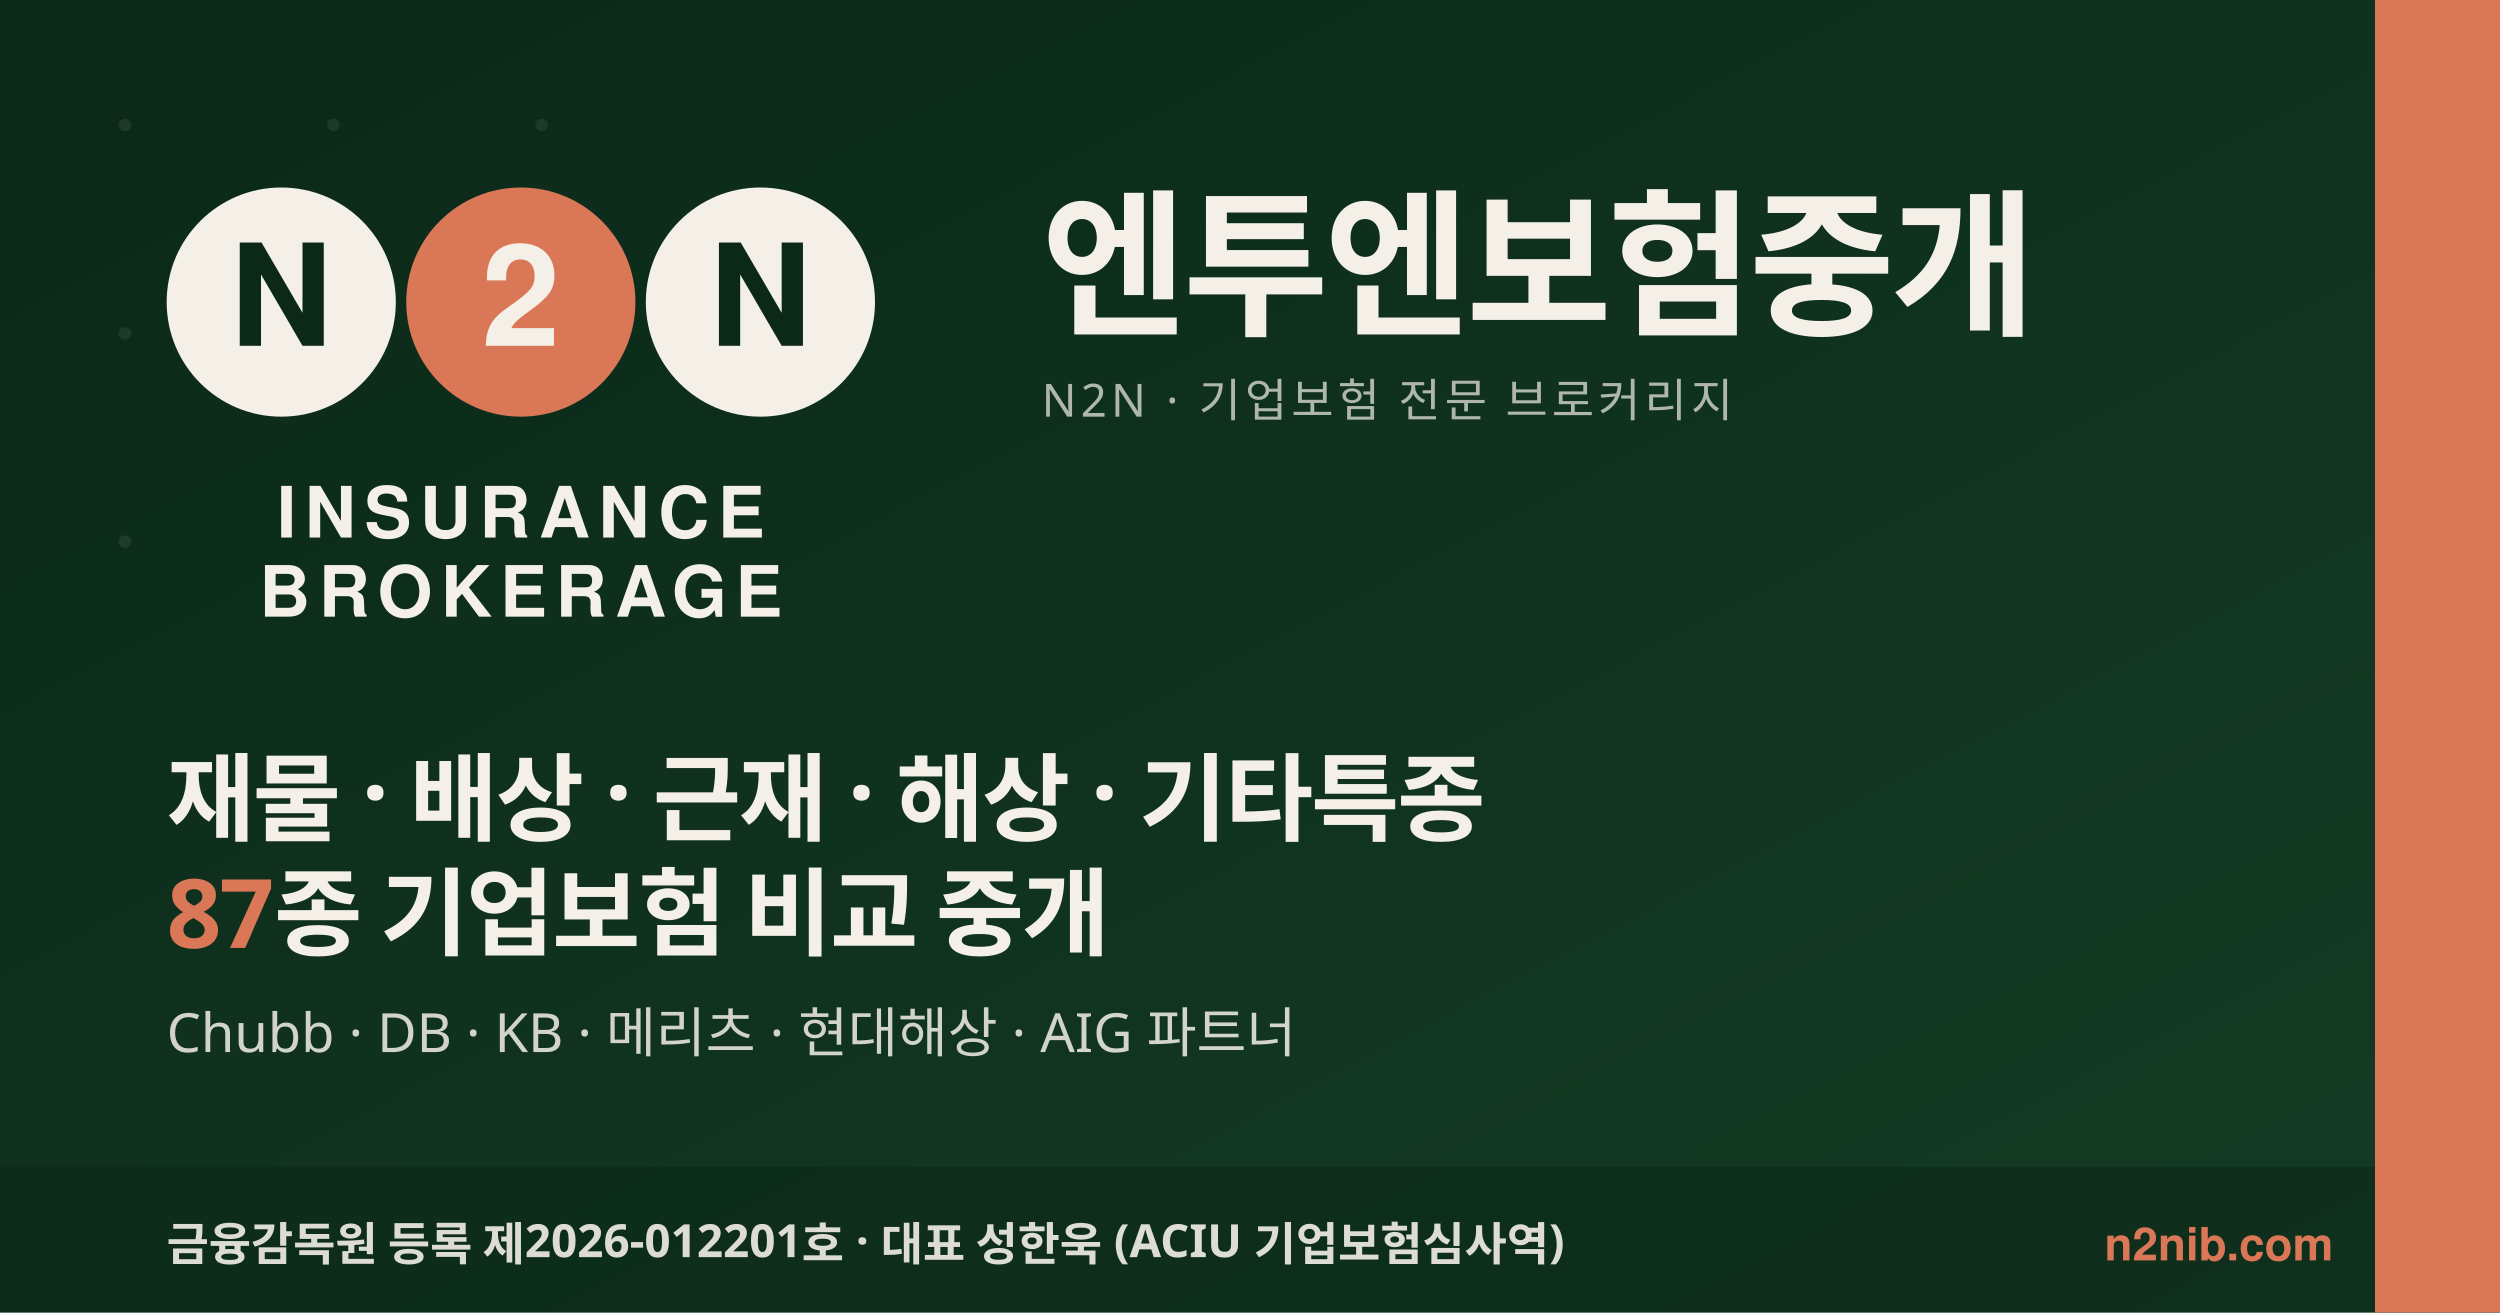
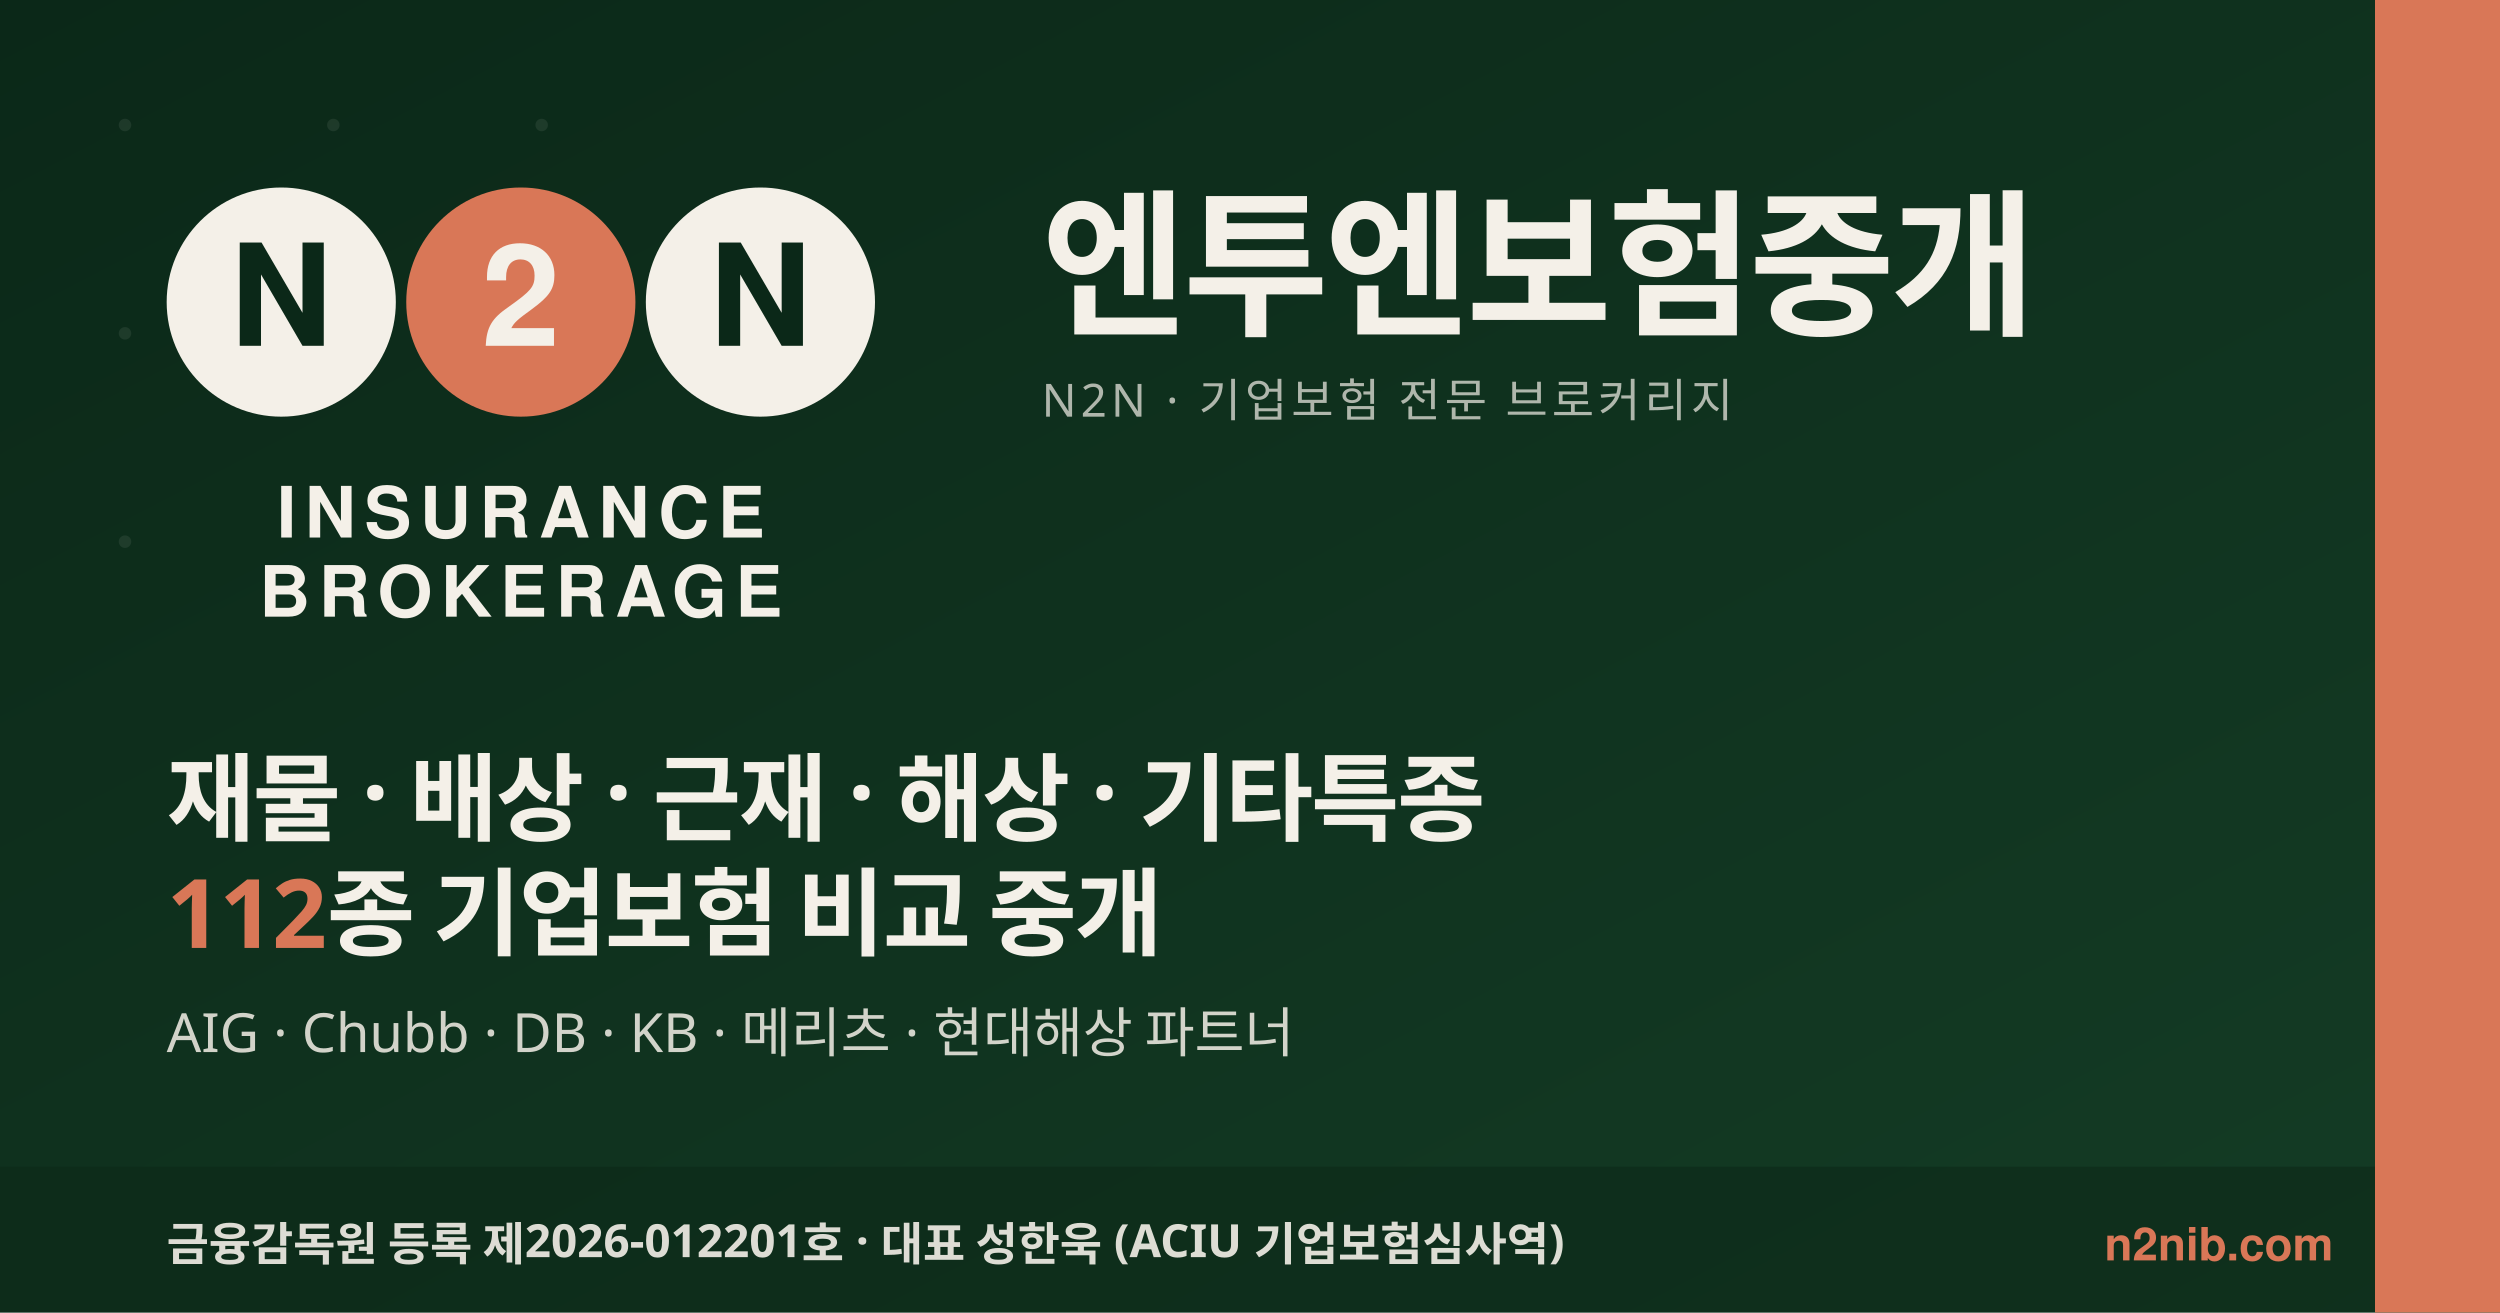
<svg xmlns="http://www.w3.org/2000/svg" viewBox="0 0 1200 630" width="1200" height="630" role="img" aria-label="N2N Insurance Brokerage Open Graph image">
  <defs>
    <linearGradient id="bg" x1="0" y1="0" x2="1" y2="1">
      <stop offset="0%" stop-color="#0B2818" />
      <stop offset="100%" stop-color="#143C25" />
    </linearGradient>
  </defs>
  <rect width="1200" height="630" fill="url(#bg)" />
  <g opacity="0.08" fill="#F4F0E8">
    <circle cx="60" cy="60" r="3" />
    <circle cx="160" cy="60" r="3" />
    <circle cx="260" cy="60" r="3" />
    <circle cx="60" cy="160" r="3" />
    <circle cx="160" cy="160" r="3" />
    <circle cx="60" cy="260" r="3" />
  </g>
  <g transform="translate(80, 90)">
    <circle cx="55" cy="55" r="55" fill="#F4F0E8" />
    <circle cx="170" cy="55" r="55" fill="#D97757" />
    <circle cx="285" cy="55" r="55" fill="#F4F0E8" />
    <text x="55" y="76" text-anchor="middle" font-family="'Helvetica Neue', Helvetica, Arial, sans-serif" font-size="68" font-weight="700" letter-spacing="-2" fill="#0B2818">N</text>
    <text x="170" y="76" text-anchor="middle" font-family="'Helvetica Neue', Helvetica, Arial, sans-serif" font-size="68" font-weight="700" fill="#F4F0E8">2</text>
    <text x="285" y="76" text-anchor="middle" font-family="'Helvetica Neue', Helvetica, Arial, sans-serif" font-size="68" font-weight="700" letter-spacing="-2" fill="#0B2818">N</text>
    <text x="170" y="168" text-anchor="middle" font-family="'Helvetica Neue', Helvetica, Arial, sans-serif" font-size="34" font-weight="700" letter-spacing="4" fill="#F4F0E8">INSURANCE</text>
    <text x="170" y="206" text-anchor="middle" font-family="'Helvetica Neue', Helvetica, Arial, sans-serif" font-size="34" font-weight="700" letter-spacing="4" fill="#F4F0E8">BROKERAGE</text>
  </g>
  <text x="500" y="155" font-family="'Pretendard', 'Noto Sans KR', sans-serif" font-size="76" font-weight="800" fill="#F4F0E8" letter-spacing="-2">엔투엔보험중개</text>
  <text x="500" y="200" font-family="'Pretendard', 'Noto Sans KR', sans-serif" font-size="22" font-weight="500" fill="#F4F0E8" opacity="0.7" letter-spacing="2">N2N · 기업보험 전문 브로커리지</text>
  <text x="80" y="400" font-family="'Pretendard', 'Noto Sans KR', sans-serif" font-size="46" font-weight="700" fill="#F4F0E8" letter-spacing="-1">재물 · 배상 · 근재 · 해상 · 기타특종</text>
-   <text x="80" y="455" font-family="'Pretendard', 'Noto Sans KR', sans-serif" font-size="46" font-weight="800" fill="#D97757" letter-spacing="-1">87<tspan fill="#F4F0E8">종 기업보험 비교 중개</tspan>
+   <text x="80" y="455" font-family="'Pretendard', 'Noto Sans KR', sans-serif" font-size="46" font-weight="800" fill="#D97757" letter-spacing="-1">112<tspan fill="#F4F0E8">종 기업보험 비교 중개</tspan>
  </text>
-   <text x="80" y="505" font-family="'Pretendard', 'Noto Sans KR', sans-serif" font-size="26" font-weight="400" fill="#F4F0E8" opacity="0.85">Chubb · DB · KB · 메리츠 · 현대해상 · AIG 파트너</text>
+   <text x="80" y="505" font-family="'Pretendard', 'Noto Sans KR', sans-serif" font-size="26" font-weight="400" fill="#F4F0E8" opacity="0.85">AIG · Chubb · DB · KB · 메리츠 · 현대해상 파트너</text>
  <rect x="0" y="560" width="1200" height="70" fill="#0B2818" opacity="0.6" />
  <text x="80" y="605" font-family="'Pretendard', 'Noto Sans KR', sans-serif" font-size="22" font-weight="600" fill="#F4F0E8" opacity="0.9">금융감독원 등록 제2026-012201호 · 대표 성한욱 (ACIU 기업보험심사역)</text>
  <text x="1120" y="605" text-anchor="end" font-family="'Helvetica Neue', Helvetica, Arial, sans-serif" font-size="22" font-weight="700" fill="#D97757">n2nib.com</text>
  <rect x="1140" y="0" width="60" height="630" fill="#D97757" />
</svg>
